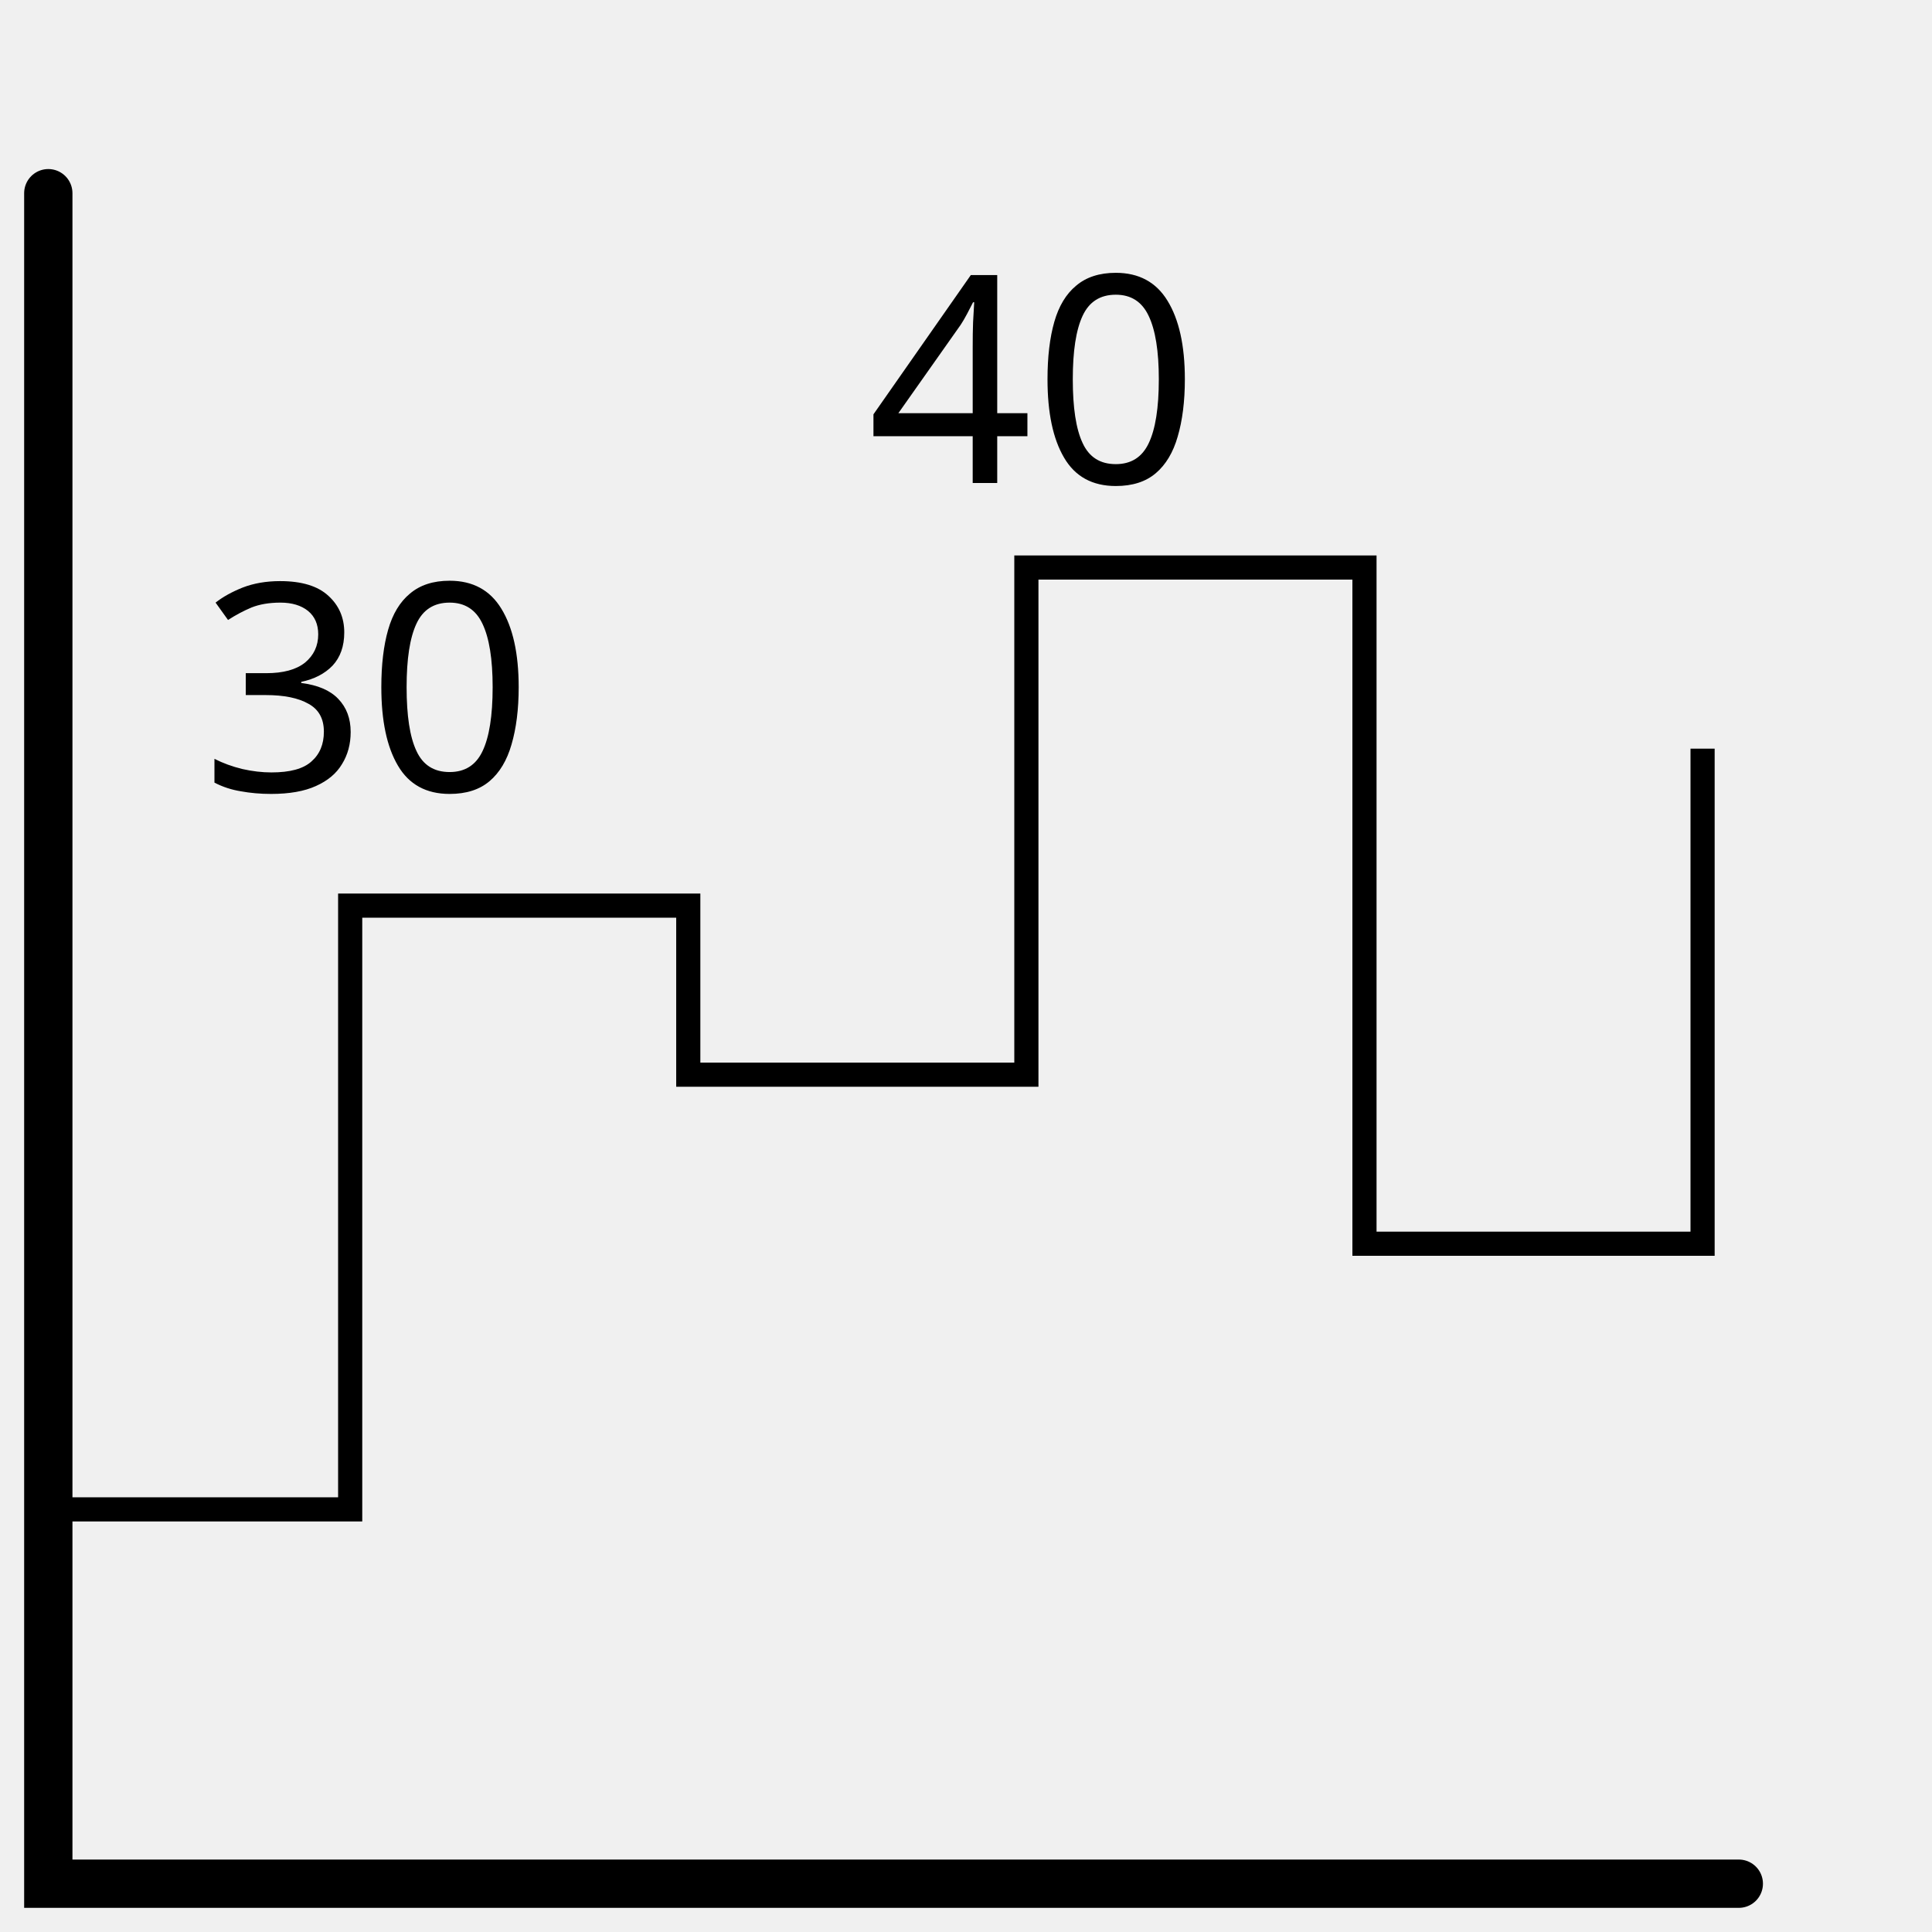
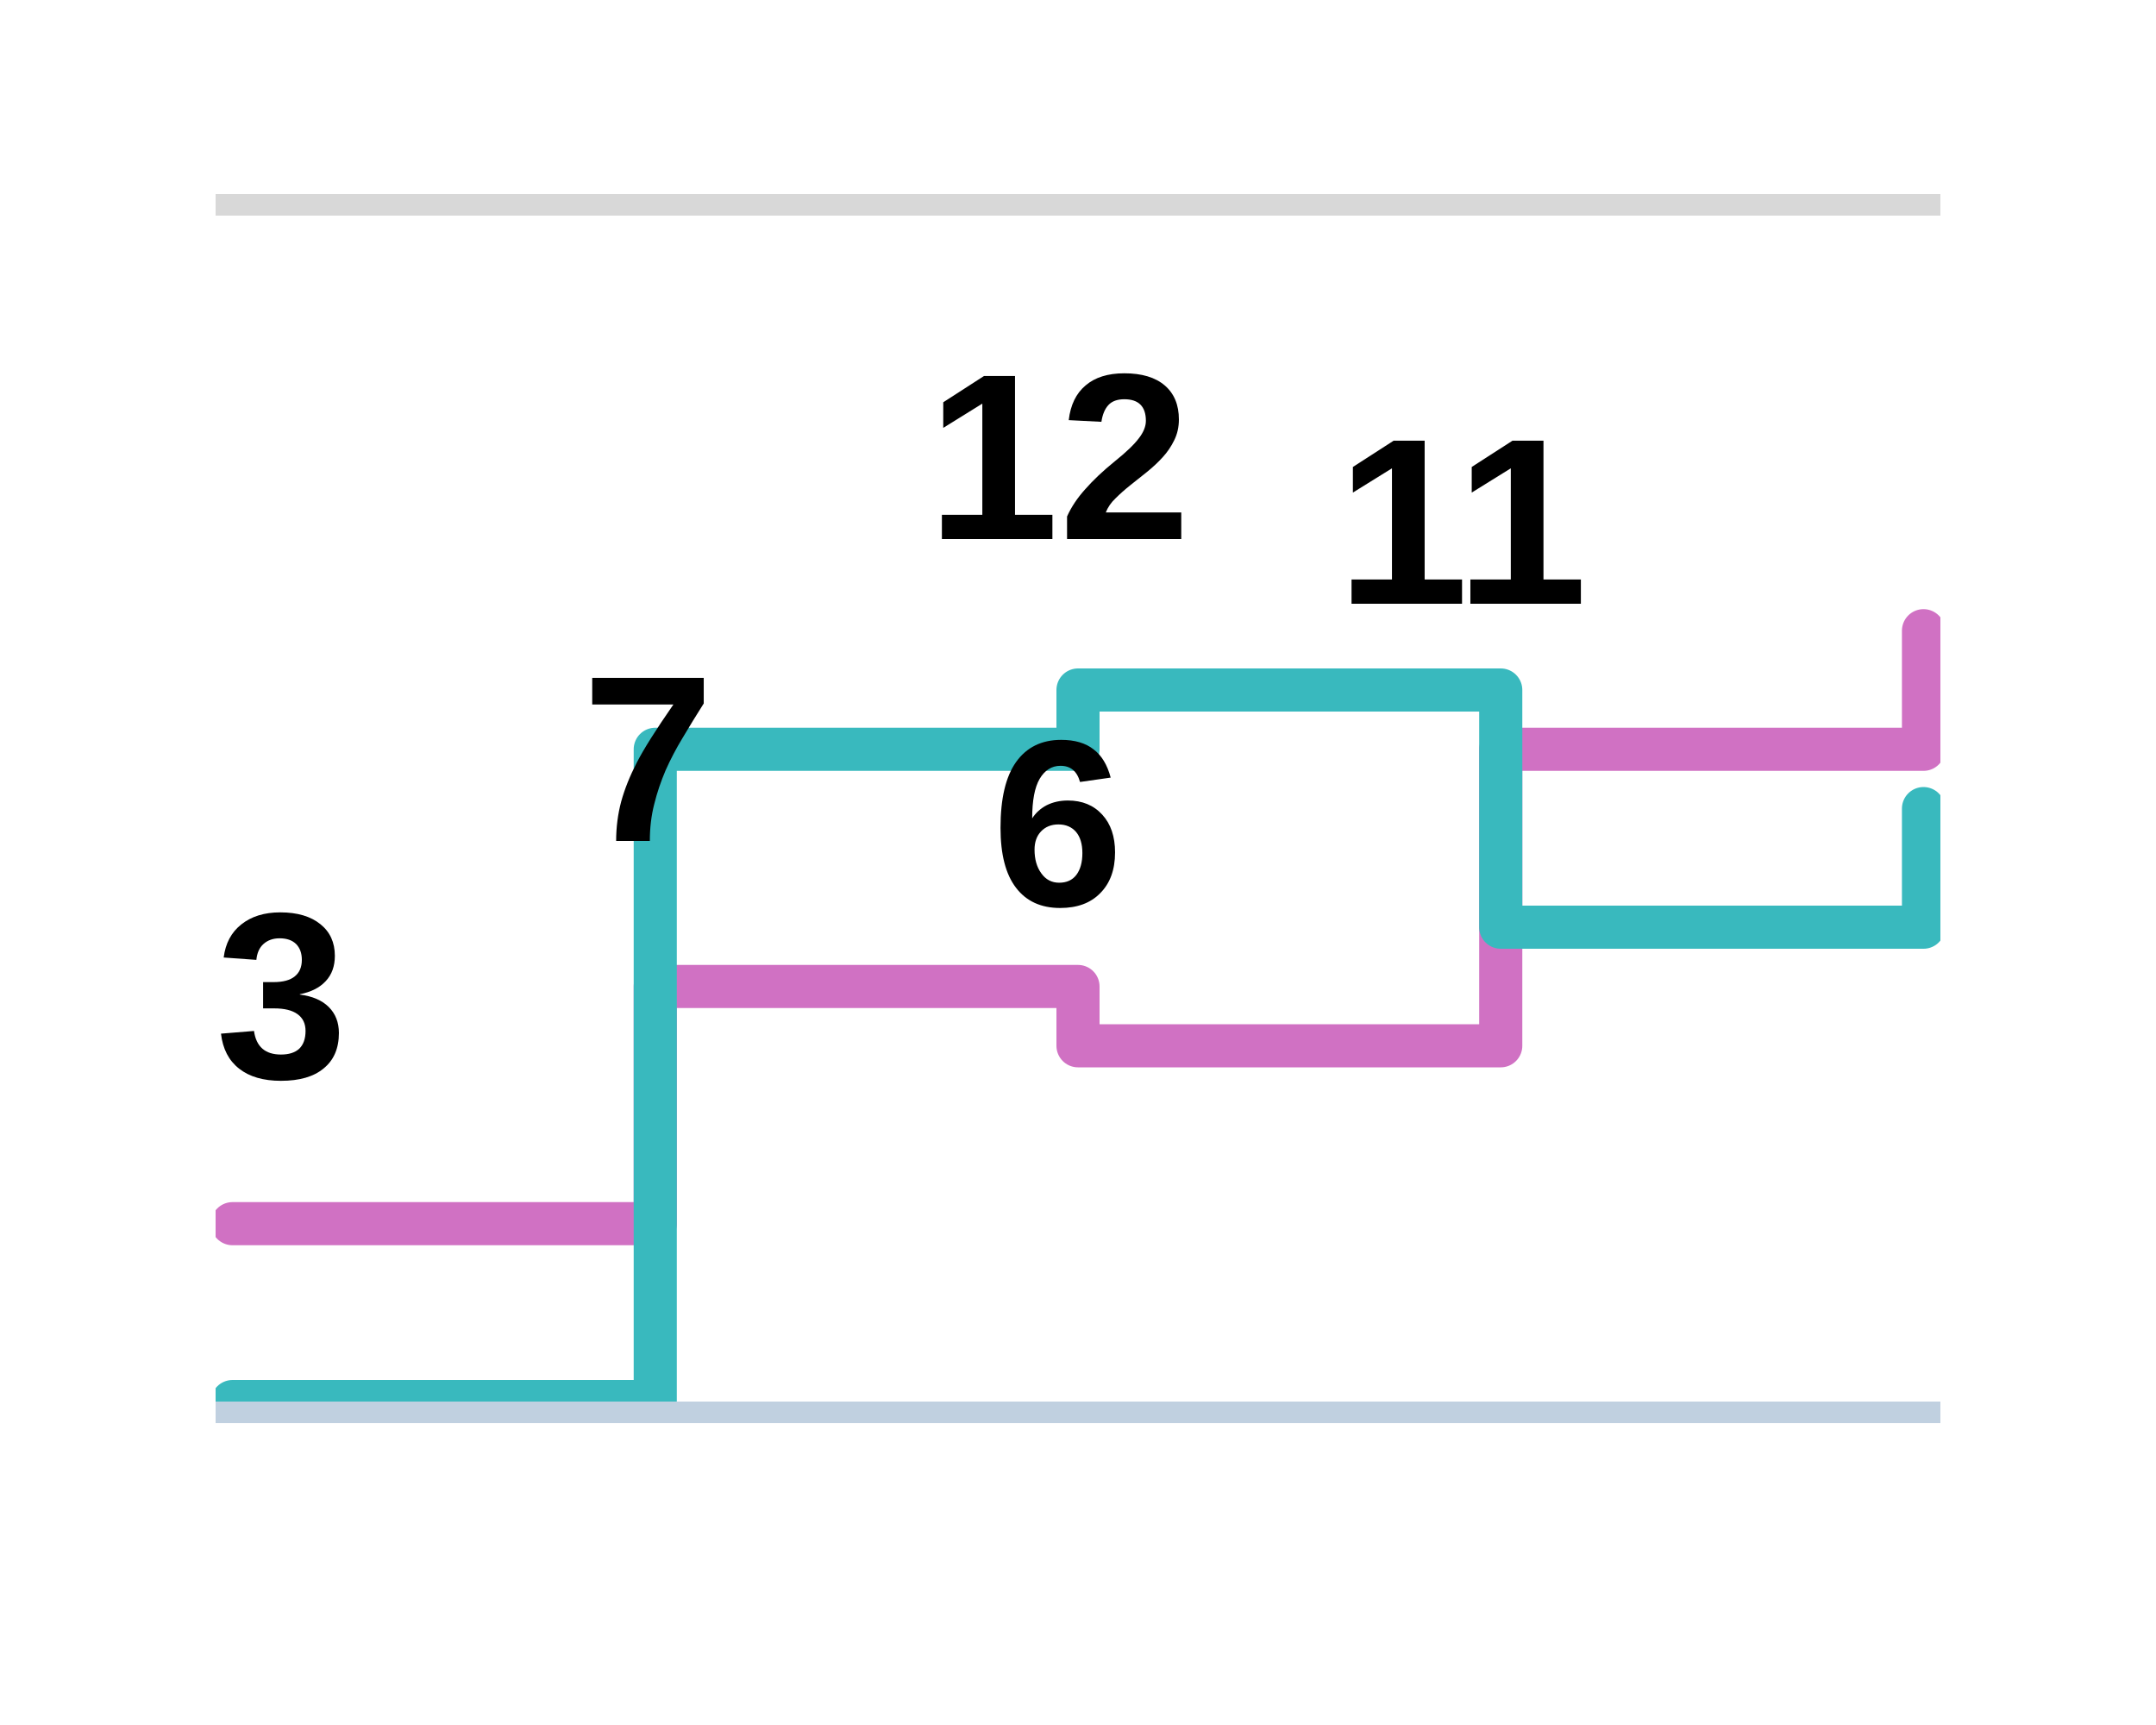
- <svg xmlns="http://www.w3.org/2000/svg" version="1.1" id="Layer_1" x="0px" y="0px" viewBox="0 0 80 80" style="enable-background:new 0 0 80 80;" xml:space="preserve">
-   <style type="text/css">
- 	.st0{fill:none;stroke:#000000;stroke-width:2;stroke-linecap:round;stroke-miterlimit:10;}
- 	.st1{fill:none;}
- 	.st2{fill:none;stroke:#000000;stroke-miterlimit:10;}
- 	.st3{font-family:'FlandersArtSans-Light';}
- 	.st4{font-size:12px;}
- 	.st5{fill:none;stroke:#8EEED4;stroke-miterlimit:10;}
- 	.st6{fill:none;stroke:#989898;stroke-miterlimit:10;}
- 	.st7{fill:#989898;}
- </style>
-   <text transform="matrix(1 0 0 1 8.333 32.75)" class="st3 st4">30</text>
-   <text transform="matrix(1 0 0 1 35.918 20)" class="st3 st4">40</text>
-   <g>
-     <polyline class="st0" points="72,78 2,78 2,8  " />
-     <rect class="st1" width="80" height="80" />
+ <svg xmlns="http://www.w3.org/2000/svg" version="1.1" style="font-family:'lucida grande', 'lucida sans unicode', arial, helvetica, sans-serif;font-size:12px;" width="100" height="80">
+   <defs>
+     <clipPath id="highcharts-89">
+       <rect x="0" y="0" width="80" height="55" />
+     </clipPath>
+   </defs>
+   <rect x="0" y="0" width="100" height="80" fill="#FFFFFF" class=" highcharts-background" />
+   <g class="highcharts-grid" />
+   <g class="highcharts-grid">
+     <path fill="none" d="M 10 65.5 L 90 65.5" stroke="#D8D8D8" stroke-width="1" opacity="1" />
+     <path fill="none" d="M 10 9.5 L 90 9.5" stroke="#D8D8D8" stroke-width="1" opacity="1" />
  </g>
-   <polyline class="st2" points="2,62.5 14.5,62.5 14.5,37.5 28.5,37.5 28.5,44.5 42.5,44.5 42.5,23.5 56.5,23.5 56.5,51.5 70.5,51.5   70.5,31 " />
+   <g class="highcharts-axis">
+     <path fill="none" d="M 10 65.5 L 90 65.5" stroke="#C0D0E0" stroke-width="1" />
+   </g>
+   <g class="highcharts-axis" />
+   <g class="highcharts-series-group">
+     <g class="highcharts-series highcharts-series-0" transform="translate(10,10) scale(1 1)" clip-path="url(#highcharts-89)">
+       <path fill="none" d="M 0.784 46.75 L 20.392 46.75 L 20.392 35.75 L 40 35.75 L 40 38.5 L 59.608 38.5 L 59.608 24.75 L 79.216 24.75 L 79.216 19.25" stroke="#d071c3" stroke-width="2" stroke-linejoin="round" stroke-linecap="round" />
+     </g>
+     <g class="highcharts-markers highcharts-series-0" transform="translate(10,10) scale(1 1)" clip-path="none" />
+     <g class="highcharts-series highcharts-series-1" transform="translate(10,10) scale(1 1)" clip-path="url(#highcharts-89)">
+       <path fill="none" d="M 0.784 55 L 20.392 55 L 20.392 24.75 L 40 24.75 L 40 22 L 59.608 22 L 59.608 33 L 79.216 33 L 79.216 27.5" stroke="#39b9be" stroke-width="2" stroke-linejoin="round" stroke-linecap="round" />
+     </g>
+     <g class="highcharts-markers highcharts-series-1" transform="translate(10,10) scale(1 1)" clip-path="none" />
+   </g>
+   <g class="highcharts-data-labels highcharts-series-0" visibility="visible" transform="translate(10,10) scale(1 1)" opacity="1">
+     <g style="" transform="translate(-5,24)">
+       <text x="5" style="font-size:11px;font-weight:bold;color:#000000;text-shadow:0 0 6px #ffffff, 0 0 3px #ffffff;fill:#000000;text-rendering:geometricprecision;" y="16">
+         <tspan>3</tspan>
+       </text>
+     </g>
+     <g style="" transform="translate(12,13)">
+       <text x="5" style="font-size:11px;font-weight:bold;color:#000000;text-shadow:0 0 6px #ffffff, 0 0 3px #ffffff;fill:#000000;text-rendering:geometricprecision;" y="16">
+         <tspan>7</tspan>
+       </text>
+     </g>
+     <g style="" transform="translate(31,16)">
+       <text x="5" style="font-size:11px;font-weight:bold;color:#000000;text-shadow:0 0 6px #ffffff, 0 0 3px #ffffff;fill:#000000;text-rendering:geometricprecision;" y="16">
+         <tspan>6</tspan>
+       </text>
+     </g>
+     <g style="" transform="translate(47,2)">
+       <text x="5" style="font-size:11px;font-weight:bold;color:#000000;text-shadow:0 0 6px #ffffff, 0 0 3px #ffffff;fill:#000000;text-rendering:geometricprecision;" y="16">
+         <tspan>11</tspan>
+       </text>
+     </g>
+     <g style="" transform="translate(60,-4)" opacity="0" visibility="hidden">
+       <text x="5" style="font-size:11px;font-weight:bold;color:#000000;text-shadow:0 0 6px #ffffff, 0 0 3px #ffffff;fill:#000000;text-rendering:geometricprecision;" y="16">
+         <tspan>13</tspan>
+       </text>
+     </g>
+   </g>
+   <g class="highcharts-data-labels highcharts-series-1" visibility="visible" transform="translate(10,10) scale(1 1)" opacity="1">
+     <g style="" transform="translate(-5,32)" opacity="0" visibility="hidden">
+       <text x="5" style="font-size:11px;font-weight:bold;color:#000000;text-shadow:0 0 6px #ffffff, 0 0 3px #ffffff;fill:#000000;text-rendering:geometricprecision;" y="16">
+         <tspan>0</tspan>
+       </text>
+     </g>
+     <g style="" transform="translate(8,2)" opacity="0" visibility="hidden">
+       <text x="5" style="font-size:11px;font-weight:bold;color:#000000;text-shadow:0 0 6px #ffffff, 0 0 3px #ffffff;fill:#000000;text-rendering:geometricprecision;" y="16">
+         <tspan>11</tspan>
+       </text>
+     </g>
+     <g style="" transform="translate(28,-1)">
+       <text x="5" style="font-size:11px;font-weight:bold;color:#000000;text-shadow:0 0 6px #ffffff, 0 0 3px #ffffff;fill:#000000;text-rendering:geometricprecision;" y="16">
+         <tspan>12</tspan>
+       </text>
+     </g>
+     <g style="" transform="translate(51,10)" opacity="0" visibility="hidden">
+       <text x="5" style="font-size:11px;font-weight:bold;color:#000000;text-shadow:0 0 6px #ffffff, 0 0 3px #ffffff;fill:#000000;text-rendering:geometricprecision;" y="16">
+         <tspan>8</tspan>
+       </text>
+     </g>
+     <g style="" transform="translate(60,5)" opacity="0" visibility="hidden">
+       <text x="5" style="font-size:11px;font-weight:bold;color:#000000;text-shadow:0 0 6px #ffffff, 0 0 3px #ffffff;fill:#000000;text-rendering:geometricprecision;" y="16">
+         <tspan>10</tspan>
+       </text>
+     </g>
+   </g>
+   <g class="highcharts-axis-labels highcharts-xaxis-labels" />
+   <g class="highcharts-axis-labels highcharts-yaxis-labels" />
+   <g class="highcharts-tooltip" style="cursor:default;padding:0;pointer-events:none;white-space:nowrap;" transform="translate(0,-9999)">
+     <path fill="none" d="M 3.5 0.5 L 13.5 0.5 C 16.5 0.5 16.5 0.5 16.5 3.5 L 16.5 13.5 C 16.5 16.5 16.5 16.5 13.5 16.5 L 3.5 16.5 C 0.5 16.5 0.5 16.5 0.5 13.5 L 0.5 3.5 C 0.5 0.5 0.5 0.5 3.5 0.5" stroke="black" stroke-opacity="0.05" stroke-width="5" transform="translate(1, 1)" />
+     <path fill="none" d="M 3.5 0.5 L 13.5 0.5 C 16.5 0.5 16.5 0.5 16.5 3.5 L 16.5 13.5 C 16.5 16.5 16.5 16.5 13.5 16.5 L 3.5 16.5 C 0.5 16.5 0.5 16.5 0.5 13.5 L 0.5 3.5 C 0.5 0.5 0.5 0.5 3.5 0.5" stroke="black" stroke-opacity="0.1" stroke-width="3" transform="translate(1, 1)" />
+     <path fill="none" d="M 3.5 0.5 L 13.5 0.5 C 16.5 0.5 16.5 0.5 16.5 3.5 L 16.5 13.5 C 16.5 16.5 16.5 16.5 13.5 16.5 L 3.5 16.5 C 0.5 16.5 0.5 16.5 0.5 13.5 L 0.5 3.5 C 0.5 0.5 0.5 0.5 3.5 0.5" stroke="black" stroke-opacity="0.15" stroke-width="1" transform="translate(1, 1)" />
+     <path fill="rgb(249, 249, 249)" fill-opacity=" .85" d="M 3.5 0.5 L 13.5 0.5 C 16.5 0.5 16.5 0.5 16.5 3.5 L 16.5 13.5 C 16.5 16.5 16.5 16.5 13.5 16.5 L 3.5 16.5 C 0.5 16.5 0.5 16.5 0.5 13.5 L 0.5 3.5 C 0.5 0.5 0.5 0.5 3.5 0.5" />
+     <text x="8" style="font-size:12px;color:#333333;fill:#333333;" y="20" />
+   </g>
</svg>
